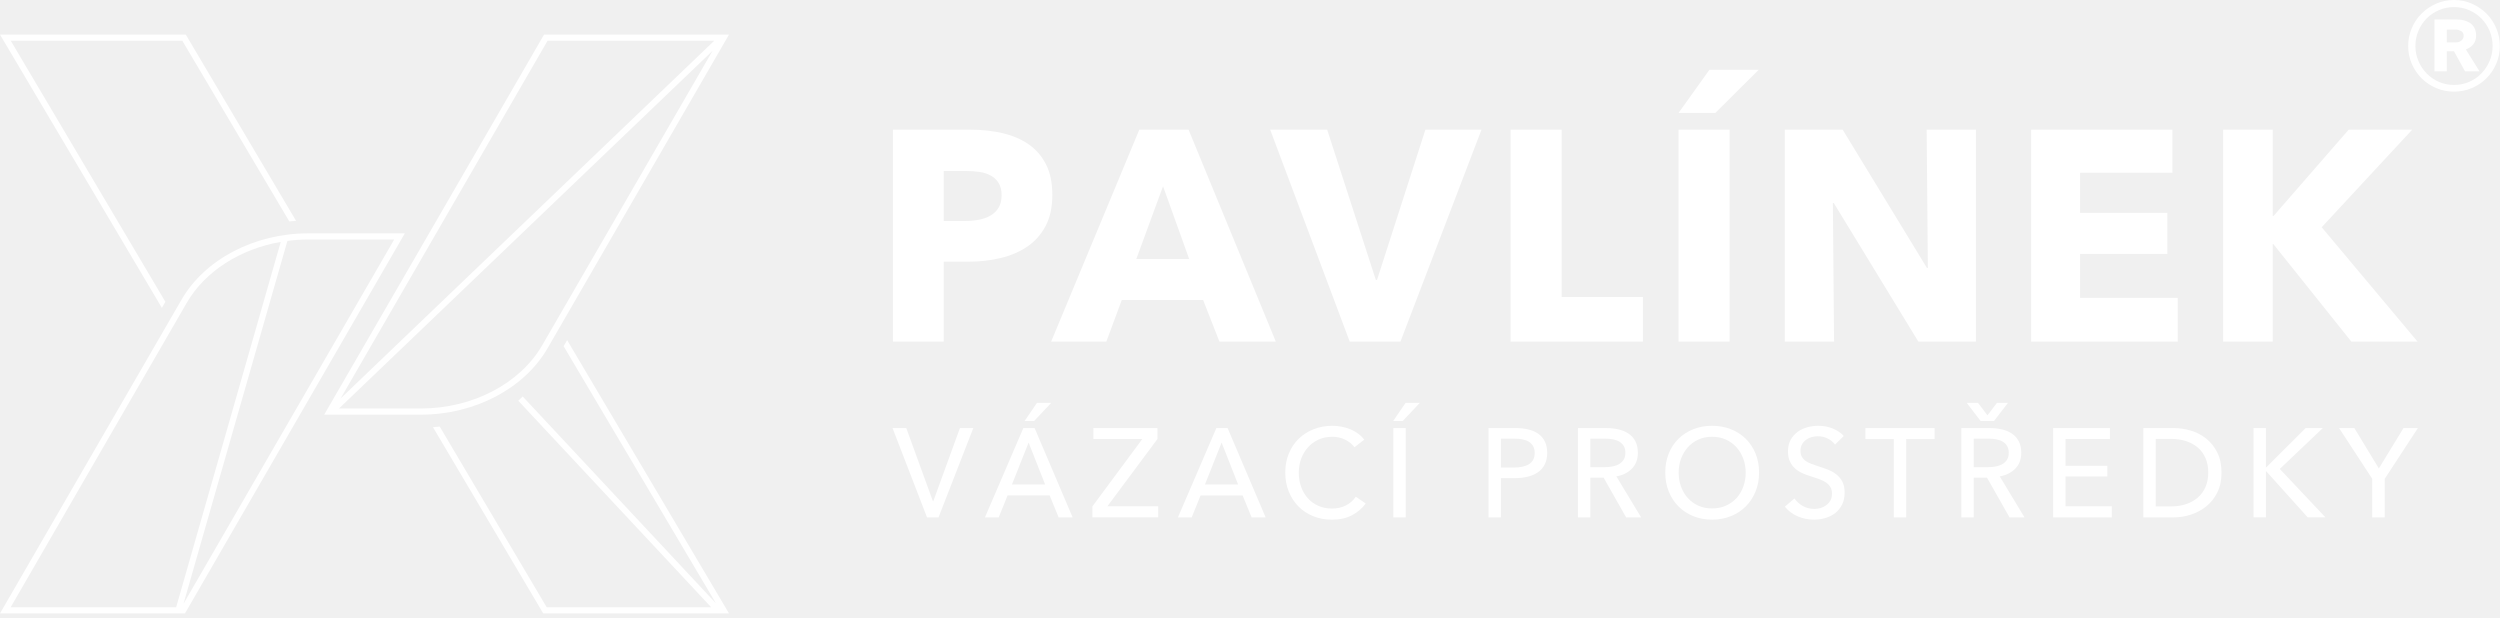
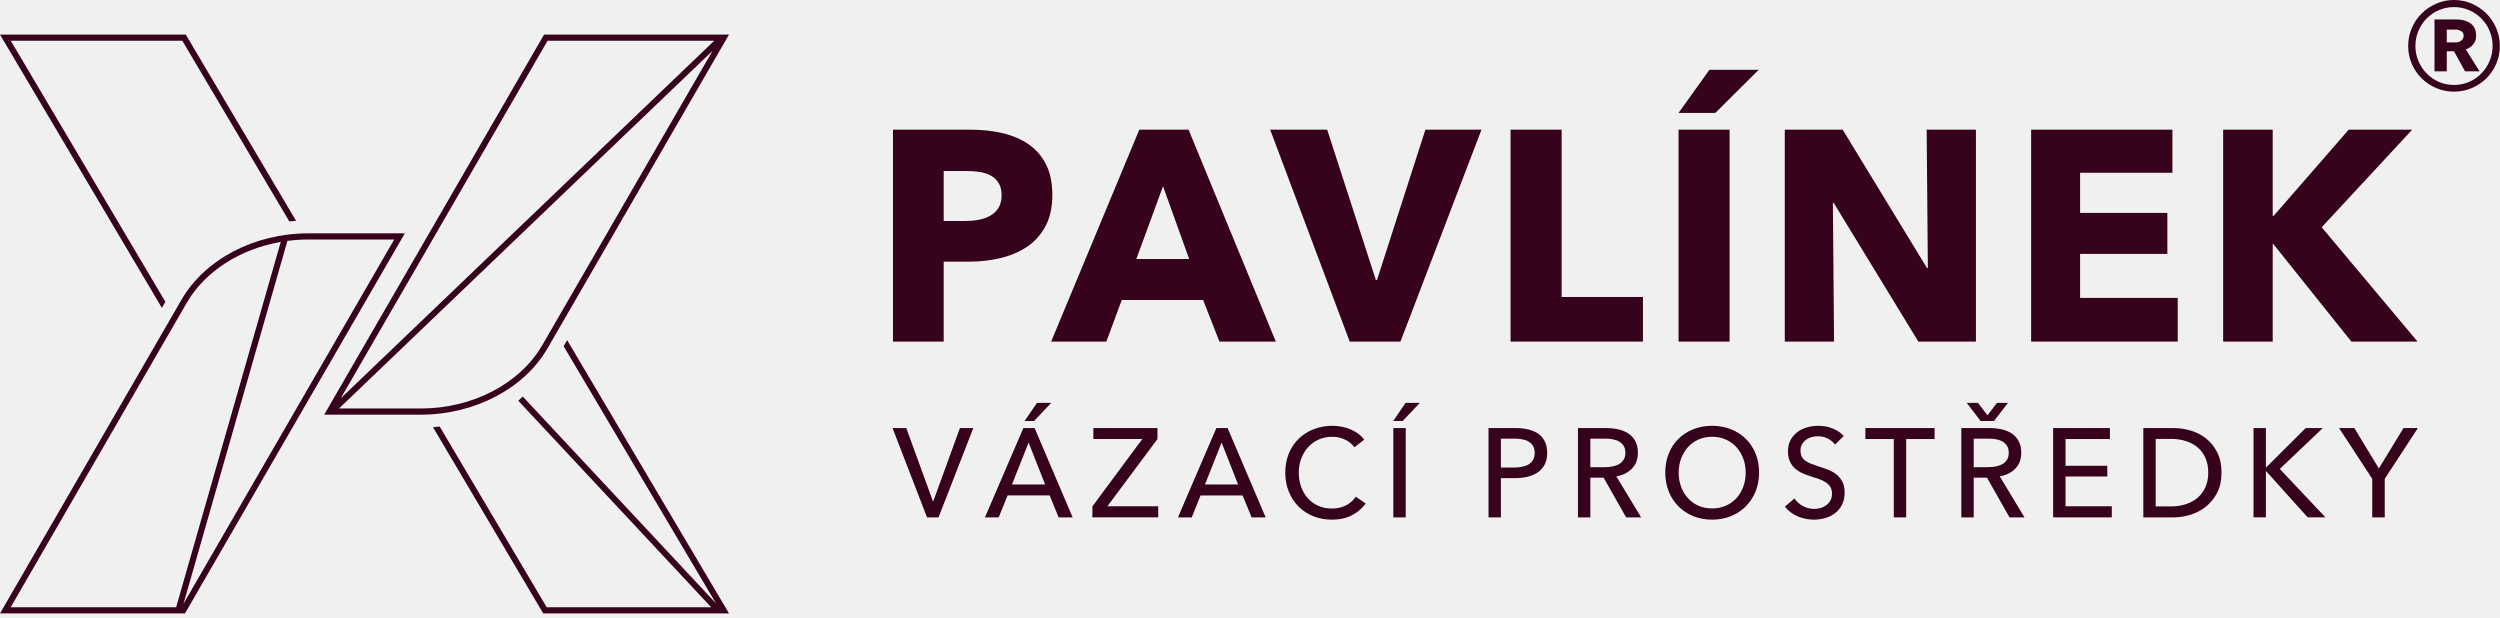
<svg xmlns="http://www.w3.org/2000/svg" fill="none" viewBox="0 0 579 143" height="143" width="579">
-   <path fill="white" d="M568.859 9.813C569.296 9.813 569.691 9.671 570.046 9.389C570.401 9.107 570.583 8.733 570.583 8.265C570.583 7.764 570.379 7.403 569.977 7.185C569.575 6.966 569.202 6.856 568.859 6.856H566.674V9.813H568.859ZM570.906 16.526L568.348 11.878H566.674V16.526H563.83V4.509H568.954C569.512 4.509 570.056 4.572 570.583 4.696C571.111 4.823 571.591 5.022 572.027 5.304C572.457 5.589 572.809 5.969 573.073 6.457C573.337 6.941 573.468 7.546 573.468 8.265C573.468 9.078 573.242 9.75 572.793 10.282C572.341 10.814 571.776 11.206 571.095 11.46L574.263 16.526H570.906ZM559.409 10.659C559.409 11.878 559.641 13.037 560.109 14.132C560.574 15.231 561.208 16.194 562.015 17.017C562.822 17.85 563.77 18.499 564.859 18.971C565.943 19.436 567.104 19.674 568.348 19.674C569.588 19.674 570.753 19.436 571.839 18.971C572.925 18.499 573.873 17.85 574.68 17.017C575.484 16.194 576.121 15.231 576.589 14.132C577.051 13.037 577.289 11.878 577.289 10.659C577.289 9.408 577.051 8.233 576.589 7.137C576.121 6.042 575.484 5.089 574.68 4.272C573.873 3.461 572.925 2.818 571.839 2.35C570.753 1.878 569.588 1.643 568.348 1.643C567.104 1.643 565.943 1.878 564.859 2.35C563.77 2.818 562.822 3.461 562.015 4.272C561.208 5.089 560.574 6.042 560.109 7.137C559.641 8.233 559.409 9.408 559.409 10.659ZM557.732 10.659C557.732 9.189 558.015 7.802 558.574 6.504C559.13 5.206 559.892 4.079 560.853 3.125C561.814 2.169 562.941 1.412 564.228 0.845C565.516 0.282 566.888 0 568.348 0C569.808 0 571.18 0.282 572.467 0.845C573.754 1.412 574.881 2.169 575.845 3.125C576.803 4.079 577.566 5.206 578.121 6.504C578.683 7.802 578.963 9.189 578.963 10.659C578.963 12.128 578.683 13.509 578.121 14.788C577.566 16.073 576.803 17.195 575.845 18.148C574.881 19.104 573.754 19.854 572.467 20.399C571.18 20.95 569.808 21.226 568.348 21.226C566.888 21.226 565.516 20.95 564.228 20.399C562.941 19.854 561.814 19.104 560.853 18.148C559.892 17.195 559.13 16.073 558.574 14.788C558.015 13.509 557.732 12.128 557.732 10.659Z" />
-   <path fill="white" d="M231.969 45.215C231.969 44.059 231.739 43.112 231.278 42.371C230.823 41.633 230.204 41.057 229.422 40.639C228.644 40.221 227.761 39.946 226.779 39.81C225.793 39.67 224.772 39.601 223.721 39.601H218.562V51.178H223.514C224.612 51.178 225.667 51.086 226.672 50.899C227.683 50.712 228.587 50.392 229.391 49.927C230.191 49.468 230.823 48.853 231.278 48.09C231.739 47.33 231.969 46.368 231.969 45.215ZM243.72 45.148C243.72 48.011 243.193 50.427 242.138 52.39C241.086 54.354 239.664 55.937 237.88 57.14C236.091 58.343 234.028 59.217 231.692 59.775C229.356 60.326 226.929 60.604 224.408 60.604H218.562V79.113H206.811V30.031H224.681C227.338 30.031 229.824 30.297 232.141 30.829C234.452 31.361 236.471 32.216 238.188 33.394C239.906 34.572 241.259 36.124 242.241 38.039C243.227 39.958 243.72 42.327 243.72 45.148Z" />
-   <path fill="white" d="M269.36 43.135L263.172 59.981H275.41L269.36 43.135ZM282.418 79.113L278.641 69.477H259.806L256.23 79.113H243.445L263.863 30.031H275.272L295.479 79.113H282.418Z" />
-   <path fill="white" d="M324.346 79.113H312.594L294.174 30.031H307.373L318.644 64.832H318.917L330.123 30.031H343.115L324.346 79.113Z" />
-   <path fill="white" d="M349.848 79.113V30.031H361.675V68.784H380.506V79.113H349.848Z" />
-   <path fill="white" d="M388.752 30.03H400.576V79.112H388.752V30.03ZM397.276 26.151H388.752L395.901 16.164H407.31L397.276 26.151Z" />
-   <path fill="white" d="M444.29 79.113L424.702 47.017H424.495L424.768 79.113H413.355V30.031H426.762L446.284 62.061H446.491L446.215 30.031H457.625V79.113H444.29Z" />
-   <path fill="white" d="M470.41 79.113V30.031H503.128V40.012H481.751V49.306H501.961V58.803H481.751V68.993H504.362V79.113H470.41Z" />
-   <path fill="white" d="M544.576 79.113L526.498 56.513H526.359V79.113H514.881V30.031H526.359V50H526.57L543.957 30.031H558.666L537.703 52.631L559.903 79.113H544.576Z" />
-   <path fill="white" d="M216.062 116.084H216.15L222.319 99.137H225.418L217.365 119.824H214.699L206.709 99.137H209.893L216.062 116.084Z" />
-   <path fill="white" d="M239.5 97.502H237.299L240.165 93.297H243.468L239.5 97.502ZM234.373 112.201H242.049L238.225 102.496L234.373 112.201ZM231.302 119.823H228.115L237.007 99.139H239.616L248.422 119.823H245.179L243.094 114.738H233.358L231.302 119.823Z" />
-   <path fill="white" d="M268.062 101.679L256.474 117.253H268.238V119.821H252.998V117.284L264.558 101.679H253.227V99.137H268.062V101.679Z" />
-   <path fill="white" d="M279.07 112.203H286.746L282.925 102.5L279.07 112.203ZM275.999 119.825H272.812L281.707 99.141H284.313L293.123 119.825H289.873L287.789 114.742H278.056L275.999 119.825Z" />
-   <path fill="white" d="M316.299 116.612C315.485 117.724 314.434 118.626 313.137 119.316C311.847 120.007 310.293 120.355 308.475 120.355C306.911 120.355 305.467 120.086 304.142 119.551C302.82 119.015 301.68 118.262 300.723 117.299C299.768 116.333 299.021 115.184 298.481 113.851C297.938 112.518 297.668 111.052 297.668 109.452C297.668 107.837 297.944 106.362 298.494 105.029C299.046 103.692 299.809 102.556 300.786 101.612C301.759 100.665 302.911 99.927 304.249 99.402C305.58 98.876 307.024 98.613 308.594 98.613C309.288 98.613 309.988 98.683 310.707 98.819C311.42 98.955 312.107 99.158 312.763 99.43C313.417 99.706 314.019 100.045 314.556 100.444C315.096 100.839 315.561 101.302 315.95 101.827L313.687 103.582C313.187 102.882 312.478 102.299 311.561 101.843C310.644 101.384 309.655 101.156 308.594 101.156C307.392 101.156 306.318 101.374 305.363 101.815C304.406 102.255 303.589 102.85 302.911 103.613C302.236 104.373 301.715 105.25 301.348 106.254C300.98 107.258 300.798 108.325 300.798 109.452C300.798 110.621 300.977 111.713 301.335 112.727C301.693 113.74 302.205 114.62 302.87 115.368C303.536 116.121 304.346 116.71 305.304 117.138C306.261 117.568 307.329 117.78 308.506 117.78C309.661 117.78 310.716 117.546 311.661 117.081C312.61 116.612 313.391 115.931 314.007 115.035L316.299 116.612Z" />
-   <path fill="white" d="M325.566 119.823H322.696V99.139H325.566V119.823ZM324.869 97.502H322.668L325.534 93.297H328.837L324.869 97.502Z" />
-   <path fill="white" d="M347.612 108.285H350.654C351.348 108.285 351.992 108.218 352.579 108.092C353.169 107.965 353.675 107.772 354.098 107.509C354.525 107.246 354.855 106.901 355.084 106.474C355.317 106.043 355.433 105.517 355.433 104.894C355.433 104.27 355.31 103.747 355.072 103.332C354.83 102.911 354.5 102.572 354.086 102.307C353.671 102.044 353.172 101.863 352.594 101.752C352.014 101.645 351.386 101.594 350.711 101.594H347.612V108.285ZM344.742 99.137H351C352.105 99.137 353.106 99.248 354.014 99.476C354.921 99.697 355.693 100.042 356.331 100.511C356.968 100.977 357.461 101.572 357.809 102.294C358.155 103.016 358.331 103.88 358.331 104.894C358.331 105.926 358.142 106.813 357.766 107.553C357.389 108.291 356.864 108.896 356.199 109.365C355.533 109.83 354.742 110.179 353.825 110.403C352.908 110.625 351.916 110.736 350.855 110.736H347.612V119.824H344.742V99.137Z" />
-   <path fill="white" d="M368.323 108.197H371.626C372.305 108.197 372.932 108.137 373.507 108.02C374.088 107.903 374.596 107.716 375.033 107.453C375.463 107.19 375.808 106.848 376.06 106.427C376.311 106.012 376.436 105.49 376.436 104.866C376.436 104.242 376.311 103.723 376.06 103.302C375.808 102.884 375.472 102.551 375.061 102.298C374.647 102.044 374.154 101.864 373.598 101.756C373.036 101.649 372.446 101.595 371.827 101.595H368.323V108.197ZM368.323 119.825H365.457V99.141H372.031C373.014 99.141 373.953 99.242 374.841 99.445C375.73 99.654 376.505 99.977 377.174 100.426C377.84 100.873 378.367 101.462 378.753 102.193C379.14 102.925 379.331 103.815 379.331 104.866C379.331 106.386 378.866 107.611 377.94 108.545C377.017 109.483 375.818 110.078 374.352 110.331L380.085 119.825H376.612L371.394 110.623H368.323V119.825Z" />
-   <path fill="white" d="M404.306 109.452C404.306 108.325 404.118 107.258 403.751 106.251C403.387 105.25 402.865 104.373 402.19 103.61C401.512 102.85 400.699 102.255 399.741 101.815C398.787 101.375 397.707 101.156 396.514 101.156C395.333 101.156 394.269 101.375 393.311 101.815C392.354 102.255 391.544 102.85 390.878 103.61C390.212 104.373 389.694 105.25 389.327 106.251C388.96 107.258 388.778 108.325 388.778 109.452C388.778 110.602 388.96 111.682 389.327 112.695C389.694 113.708 390.216 114.592 390.894 115.339C391.566 116.093 392.379 116.679 393.327 117.109C394.272 117.54 395.333 117.752 396.514 117.752C397.691 117.752 398.762 117.54 399.726 117.109C400.693 116.679 401.512 116.093 402.19 115.339C402.865 114.592 403.387 113.708 403.751 112.695C404.118 111.682 404.306 110.602 404.306 109.452ZM407.402 109.452C407.402 111.051 407.126 112.518 406.58 113.851C406.027 115.184 405.27 116.333 404.306 117.299C403.336 118.262 402.19 119.015 400.856 119.547C399.525 120.083 398.077 120.352 396.514 120.352C394.95 120.352 393.503 120.083 392.181 119.547C390.856 119.015 389.713 118.262 388.749 117.299C387.782 116.333 387.029 115.184 386.489 113.851C385.946 112.518 385.676 111.051 385.676 109.452C385.676 107.834 385.946 106.359 386.489 105.029C387.029 103.692 387.782 102.553 388.749 101.609C389.713 100.665 390.856 99.927 392.181 99.402C393.503 98.876 394.95 98.613 396.514 98.613C398.077 98.613 399.525 98.876 400.856 99.402C402.19 99.927 403.336 100.665 404.306 101.609C405.27 102.553 406.027 103.692 406.58 105.029C407.126 106.359 407.402 107.834 407.402 109.452Z" />
-   <path fill="white" d="M424.99 102.967C424.582 102.4 424.032 101.938 423.338 101.58C422.641 101.219 421.859 101.039 420.993 101.039C420.525 101.039 420.06 101.102 419.583 101.226C419.112 101.356 418.682 101.561 418.296 101.843C417.91 102.122 417.599 102.473 417.354 102.898C417.112 103.312 416.993 103.816 416.993 104.399C416.993 104.965 417.103 105.434 417.326 105.814C417.549 106.197 417.847 106.517 418.227 106.78C418.601 107.043 419.043 107.267 419.558 107.451C420.07 107.638 420.613 107.825 421.194 108.021C421.888 108.237 422.591 108.477 423.307 108.753C424.02 109.025 424.669 109.386 425.247 109.832C425.831 110.282 426.302 110.839 426.666 111.511C427.034 112.185 427.219 113.037 427.219 114.069C427.219 115.143 427.018 116.07 426.625 116.859C426.23 117.647 425.702 118.303 425.046 118.816C424.39 119.335 423.63 119.718 422.773 119.969C421.913 120.222 421.027 120.352 420.12 120.352C418.827 120.352 417.577 120.098 416.368 119.592C415.163 119.085 414.164 118.335 413.373 117.34L415.602 115.44C416.086 116.162 416.732 116.748 417.542 117.195C418.356 117.644 419.235 117.866 420.18 117.866C420.66 117.866 421.144 117.8 421.63 117.663C422.111 117.527 422.55 117.312 422.946 117.017C423.345 116.729 423.665 116.362 423.916 115.925C424.167 115.488 424.29 114.956 424.29 114.332C424.29 113.708 424.161 113.189 423.9 112.771C423.64 112.35 423.288 111.995 422.842 111.704C422.4 111.409 421.885 111.162 421.294 110.957C420.707 110.754 420.086 110.545 419.426 110.33C418.77 110.136 418.12 109.896 417.483 109.614C416.845 109.332 416.277 108.971 415.775 108.531C415.272 108.094 414.867 107.552 414.56 106.91C414.249 106.267 414.095 105.472 414.095 104.516C414.095 103.483 414.305 102.597 414.72 101.853C415.131 101.115 415.674 100.504 416.34 100.016C417.006 99.528 417.759 99.174 418.601 98.949C419.439 98.727 420.286 98.613 421.134 98.613C422.33 98.613 423.454 98.825 424.497 99.256C425.539 99.684 426.377 100.26 427.018 100.979L424.99 102.967Z" />
-   <path fill="white" d="M441.473 119.825H438.603V101.683H432.025V99.141H448.047V101.683H441.473V119.825Z" />
-   <path fill="white" d="M457.113 108.196H460.416C461.094 108.196 461.722 108.135 462.299 108.018C462.877 107.901 463.386 107.714 463.822 107.451C464.255 107.189 464.597 106.847 464.849 106.426C465.1 106.011 465.225 105.488 465.225 104.864C465.225 104.24 465.1 103.721 464.849 103.3C464.597 102.882 464.262 102.55 463.85 102.296C463.436 102.043 462.943 101.862 462.387 101.755C461.825 101.647 461.235 101.593 460.616 101.593H457.113V108.196ZM461.806 97.502H458.707L455.489 93.297H458.098L460.299 96.188L462.503 93.297H465.05L461.806 97.502ZM457.113 119.823H454.246V99.139H460.82C461.806 99.139 462.742 99.241 463.63 99.443C464.519 99.652 465.294 99.975 465.963 100.425C466.629 100.871 467.156 101.46 467.542 102.192C467.929 102.923 468.123 103.813 468.123 104.864C468.123 106.384 467.659 107.61 466.729 108.544C465.806 109.481 464.607 110.076 463.141 110.33L468.874 119.823H465.401L460.186 110.621H457.113V119.823Z" />
-   <path fill="white" d="M478.375 117.253H489.094V119.824H475.506V99.137H488.658V101.68H478.375V107.873H488.052V110.356H478.375V117.253Z" />
-   <path fill="white" d="M499.261 117.285H502.856C504.09 117.285 505.233 117.108 506.288 116.759C507.339 116.408 508.244 115.901 509.01 115.24C509.773 114.578 510.366 113.761 510.793 112.782C511.217 111.81 511.43 110.711 511.43 109.483C511.43 108.197 511.217 107.067 510.793 106.094C510.366 105.119 509.773 104.305 509.01 103.653C508.244 103.001 507.339 102.504 506.288 102.165C505.233 101.823 504.09 101.652 502.856 101.652H499.261V117.285ZM496.395 99.141H503.434C504.746 99.141 506.058 99.334 507.374 99.723C508.686 100.113 509.876 100.727 510.937 101.563C511.999 102.402 512.856 103.476 513.515 104.777C514.171 106.085 514.501 107.652 514.501 109.483C514.501 111.256 514.171 112.789 513.515 114.084C512.856 115.379 511.999 116.449 510.937 117.298C509.876 118.143 508.686 118.78 507.374 119.198C506.058 119.616 504.746 119.825 503.434 119.825H496.395V99.141Z" />
-   <path fill="white" d="M524.784 108.253H524.844L533.996 99.137H537.965L527.999 108.605L538.574 119.821H534.461L524.844 109.13H524.784V119.821H521.918V99.137H524.784V108.253Z" />
-   <path fill="white" d="M552.305 119.825H549.407V110.889L541.73 99.141H545.266L550.942 108.491L556.65 99.141H559.981L552.305 110.889V119.825Z" />
-   <path fill="white" d="M38.304 69.896L2.493 9.437H42.225L67.006 51.283C67.524 51.226 68.046 51.175 68.567 51.14L43.029 8.012H0L37.49 71.302L38.304 69.896Z" />
-   <path fill="white" d="M125.579 79.959C120.433 88.86 109.41 94.607 97.495 94.607H78.513L165.022 11.776L125.579 79.959ZM126.816 9.436H165.415L78.899 92.27L126.816 9.436ZM126.003 8.008L75.084 96.035H97.495C109.906 96.035 121.406 90.006 126.803 80.677L168.84 8.008H126.003Z" />
-   <path fill="white" d="M42.501 139.825L66.564 55.791C68.133 55.585 69.732 55.471 71.349 55.471H91.295L42.501 139.825ZM43.261 70.12C47.481 62.827 55.65 57.653 65.022 56.022L40.794 140.645H2.465L43.261 70.12ZM71.349 54.043C58.934 54.043 47.434 60.072 42.043 69.404L0 142.07H42.837L93.759 54.043H71.349Z" />
-   <path fill="white" d="M131.35 78.777L130.537 80.183L165.821 139.743L121.062 91.827L120.032 92.808L164.712 140.643H126.616L101.838 98.793C101.32 98.85 100.799 98.901 100.277 98.939L125.812 142.068H168.841L131.35 78.777Z" />
+   <path fill="#37021C" d="M568.859 9.813C569.296 9.813 569.691 9.671 570.046 9.389C570.401 9.107 570.583 8.733 570.583 8.265C570.583 7.764 570.379 7.403 569.977 7.185C569.575 6.966 569.202 6.856 568.859 6.856H566.674V9.813H568.859ZM570.906 16.526L568.348 11.878H566.674V16.526H563.83V4.509H568.954C569.512 4.509 570.056 4.572 570.583 4.696C571.111 4.823 571.591 5.022 572.027 5.304C572.457 5.589 572.809 5.969 573.073 6.457C573.337 6.941 573.468 7.546 573.468 8.265C573.468 9.078 573.242 9.75 572.793 10.282C572.341 10.814 571.776 11.206 571.095 11.46L574.263 16.526H570.906ZM559.409 10.659C559.409 11.878 559.641 13.037 560.109 14.132C560.574 15.231 561.208 16.194 562.015 17.017C562.822 17.85 563.77 18.499 564.859 18.971C565.943 19.436 567.104 19.674 568.348 19.674C569.588 19.674 570.753 19.436 571.839 18.971C572.925 18.499 573.873 17.85 574.68 17.017C575.484 16.194 576.121 15.231 576.589 14.132C577.051 13.037 577.289 11.878 577.289 10.659C577.289 9.408 577.051 8.233 576.589 7.137C576.121 6.042 575.484 5.089 574.68 4.272C573.873 3.461 572.925 2.818 571.839 2.35C570.753 1.878 569.588 1.643 568.348 1.643C567.104 1.643 565.943 1.878 564.859 2.35C563.77 2.818 562.822 3.461 562.015 4.272C561.208 5.089 560.574 6.042 560.109 7.137C559.641 8.233 559.409 9.408 559.409 10.659ZM557.732 10.659C557.732 9.189 558.015 7.802 558.574 6.504C559.13 5.206 559.892 4.079 560.853 3.125C561.814 2.169 562.941 1.412 564.228 0.845C565.516 0.282 566.888 0 568.348 0C569.808 0 571.18 0.282 572.467 0.845C573.754 1.412 574.881 2.169 575.845 3.125C576.803 4.079 577.566 5.206 578.121 6.504C578.683 7.802 578.963 9.189 578.963 10.659C578.963 12.128 578.683 13.509 578.121 14.788C577.566 16.073 576.803 17.195 575.845 18.148C574.881 19.104 573.754 19.854 572.467 20.399C571.18 20.95 569.808 21.226 568.348 21.226C566.888 21.226 565.516 20.95 564.228 20.399C562.941 19.854 561.814 19.104 560.853 18.148C559.892 17.195 559.13 16.073 558.574 14.788C558.015 13.509 557.732 12.128 557.732 10.659Z" />
+   <path fill="#37021C" d="M231.969 45.215C231.969 44.059 231.739 43.112 231.278 42.371C230.823 41.633 230.204 41.057 229.422 40.639C228.644 40.221 227.761 39.946 226.779 39.81C225.793 39.67 224.772 39.601 223.721 39.601H218.562V51.178H223.514C224.612 51.178 225.667 51.086 226.672 50.899C227.683 50.712 228.587 50.392 229.391 49.927C230.191 49.468 230.823 48.853 231.278 48.09C231.739 47.33 231.969 46.368 231.969 45.215ZM243.72 45.148C243.72 48.011 243.193 50.427 242.138 52.39C241.086 54.354 239.664 55.937 237.88 57.14C236.091 58.343 234.028 59.217 231.692 59.775C229.356 60.326 226.929 60.604 224.408 60.604H218.562V79.113H206.811V30.031H224.681C227.338 30.031 229.824 30.297 232.141 30.829C234.452 31.361 236.471 32.216 238.188 33.394C239.906 34.572 241.259 36.124 242.241 38.039C243.227 39.958 243.72 42.327 243.72 45.148Z" />
+   <path fill="#37021C" d="M269.36 43.135L263.172 59.981H275.41L269.36 43.135ZM282.418 79.113L278.641 69.477H259.806L256.23 79.113H243.445L263.863 30.031H275.272L295.479 79.113H282.418Z" />
+   <path fill="#37021C" d="M324.346 79.113H312.594L294.174 30.031H307.373L318.644 64.832H318.917L330.123 30.031H343.115L324.346 79.113Z" />
+   <path fill="#37021C" d="M349.848 79.113V30.031H361.675V68.784H380.506V79.113H349.848Z" />
+   <path fill="#37021C" d="M388.752 30.03H400.576V79.112H388.752V30.03ZM397.276 26.151H388.752L395.901 16.164H407.31L397.276 26.151Z" />
+   <path fill="#37021C" d="M444.29 79.113L424.702 47.017H424.495L424.768 79.113H413.355V30.031H426.762L446.284 62.061H446.491L446.215 30.031H457.625V79.113H444.29Z" />
+   <path fill="#37021C" d="M470.41 79.113V30.031H503.128V40.012H481.751V49.306H501.961V58.803H481.751V68.993H504.362V79.113H470.41Z" />
+   <path fill="#37021C" d="M544.576 79.113L526.498 56.513H526.359V79.113H514.881V30.031H526.359V50H526.57L543.957 30.031H558.666L537.703 52.631L559.903 79.113H544.576Z" />
+   <path fill="#37021C" d="M216.062 116.084H216.15L222.319 99.137H225.418L217.365 119.824H214.699L206.709 99.137H209.893L216.062 116.084Z" />
+   <path fill="#37021C" d="M239.5 97.502H237.299L240.165 93.297H243.468L239.5 97.502ZM234.373 112.201H242.049L238.225 102.496L234.373 112.201ZM231.302 119.823H228.115L237.007 99.139H239.616L248.422 119.823H245.179L243.094 114.738H233.358L231.302 119.823Z" />
+   <path fill="#37021C" d="M268.062 101.679L256.474 117.253H268.238V119.821H252.998V117.284L264.558 101.679H253.227V99.137H268.062V101.679Z" />
+   <path fill="#37021C" d="M279.07 112.203H286.746L282.925 102.5L279.07 112.203ZM275.999 119.825H272.812L281.707 99.141H284.313L293.123 119.825H289.873L287.789 114.742H278.056L275.999 119.825Z" />
+   <path fill="#37021C" d="M316.299 116.612C315.485 117.724 314.434 118.626 313.137 119.316C311.847 120.007 310.293 120.355 308.475 120.355C306.911 120.355 305.467 120.086 304.142 119.551C302.82 119.015 301.68 118.262 300.723 117.299C299.768 116.333 299.021 115.184 298.481 113.851C297.938 112.518 297.668 111.052 297.668 109.452C297.668 107.837 297.944 106.362 298.494 105.029C299.046 103.692 299.809 102.556 300.786 101.612C301.759 100.665 302.911 99.927 304.249 99.402C305.58 98.876 307.024 98.613 308.594 98.613C309.288 98.613 309.988 98.683 310.707 98.819C311.42 98.955 312.107 99.158 312.763 99.43C313.417 99.706 314.019 100.045 314.556 100.444C315.096 100.839 315.561 101.302 315.95 101.827L313.687 103.582C313.187 102.882 312.478 102.299 311.561 101.843C310.644 101.384 309.655 101.156 308.594 101.156C307.392 101.156 306.318 101.374 305.363 101.815C304.406 102.255 303.589 102.85 302.911 103.613C302.236 104.373 301.715 105.25 301.348 106.254C300.98 107.258 300.798 108.325 300.798 109.452C300.798 110.621 300.977 111.713 301.335 112.727C301.693 113.74 302.205 114.62 302.87 115.368C303.536 116.121 304.346 116.71 305.304 117.138C306.261 117.568 307.329 117.78 308.506 117.78C309.661 117.78 310.716 117.546 311.661 117.081C312.61 116.612 313.391 115.931 314.007 115.035L316.299 116.612Z" />
+   <path fill="#37021C" d="M325.566 119.823H322.696V99.139H325.566V119.823ZM324.869 97.502H322.668L325.534 93.297H328.837L324.869 97.502Z" />
+   <path fill="#37021C" d="M347.612 108.285H350.654C351.348 108.285 351.992 108.218 352.579 108.092C353.169 107.965 353.675 107.772 354.098 107.509C354.525 107.246 354.855 106.901 355.084 106.474C355.317 106.043 355.433 105.517 355.433 104.894C355.433 104.27 355.31 103.747 355.072 103.332C354.83 102.911 354.5 102.572 354.086 102.307C353.671 102.044 353.172 101.863 352.594 101.752C352.014 101.645 351.386 101.594 350.711 101.594H347.612V108.285ZM344.742 99.137H351C352.105 99.137 353.106 99.248 354.014 99.476C354.921 99.697 355.693 100.042 356.331 100.511C356.968 100.977 357.461 101.572 357.809 102.294C358.155 103.016 358.331 103.88 358.331 104.894C358.331 105.926 358.142 106.813 357.766 107.553C357.389 108.291 356.864 108.896 356.199 109.365C355.533 109.83 354.742 110.179 353.825 110.403C352.908 110.625 351.916 110.736 350.855 110.736H347.612V119.824H344.742V99.137Z" />
+   <path fill="#37021C" d="M368.323 108.197H371.626C372.305 108.197 372.932 108.137 373.507 108.02C374.088 107.903 374.596 107.716 375.033 107.453C375.463 107.19 375.808 106.848 376.06 106.427C376.311 106.012 376.436 105.49 376.436 104.866C376.436 104.242 376.311 103.723 376.06 103.302C375.808 102.884 375.472 102.551 375.061 102.298C374.647 102.044 374.154 101.864 373.598 101.756C373.036 101.649 372.446 101.595 371.827 101.595H368.323V108.197ZM368.323 119.825H365.457V99.141H372.031C373.014 99.141 373.953 99.242 374.841 99.445C375.73 99.654 376.505 99.977 377.174 100.426C377.84 100.873 378.367 101.462 378.753 102.193C379.14 102.925 379.331 103.815 379.331 104.866C379.331 106.386 378.866 107.611 377.94 108.545C377.017 109.483 375.818 110.078 374.352 110.331L380.085 119.825H376.612L371.394 110.623H368.323V119.825Z" />
+   <path fill="#37021C" d="M404.306 109.452C404.306 108.325 404.118 107.258 403.751 106.251C403.387 105.25 402.865 104.373 402.19 103.61C401.512 102.85 400.699 102.255 399.741 101.815C398.787 101.375 397.707 101.156 396.514 101.156C395.333 101.156 394.269 101.375 393.311 101.815C392.354 102.255 391.544 102.85 390.878 103.61C390.212 104.373 389.694 105.25 389.327 106.251C388.96 107.258 388.778 108.325 388.778 109.452C388.778 110.602 388.96 111.682 389.327 112.695C389.694 113.708 390.216 114.592 390.894 115.339C391.566 116.093 392.379 116.679 393.327 117.109C394.272 117.54 395.333 117.752 396.514 117.752C397.691 117.752 398.762 117.54 399.726 117.109C400.693 116.679 401.512 116.093 402.19 115.339C402.865 114.592 403.387 113.708 403.751 112.695C404.118 111.682 404.306 110.602 404.306 109.452ZM407.402 109.452C407.402 111.051 407.126 112.518 406.58 113.851C406.027 115.184 405.27 116.333 404.306 117.299C403.336 118.262 402.19 119.015 400.856 119.547C399.525 120.083 398.077 120.352 396.514 120.352C394.95 120.352 393.503 120.083 392.181 119.547C390.856 119.015 389.713 118.262 388.749 117.299C387.782 116.333 387.029 115.184 386.489 113.851C385.946 112.518 385.676 111.051 385.676 109.452C385.676 107.834 385.946 106.359 386.489 105.029C387.029 103.692 387.782 102.553 388.749 101.609C389.713 100.665 390.856 99.927 392.181 99.402C393.503 98.876 394.95 98.613 396.514 98.613C398.077 98.613 399.525 98.876 400.856 99.402C402.19 99.927 403.336 100.665 404.306 101.609C405.27 102.553 406.027 103.692 406.58 105.029C407.126 106.359 407.402 107.834 407.402 109.452Z" />
+   <path fill="#37021C" d="M424.99 102.967C424.582 102.4 424.032 101.938 423.338 101.58C422.641 101.219 421.859 101.039 420.993 101.039C420.525 101.039 420.06 101.102 419.583 101.226C419.112 101.356 418.682 101.561 418.296 101.843C417.91 102.122 417.599 102.473 417.354 102.898C417.112 103.312 416.993 103.816 416.993 104.399C416.993 104.965 417.103 105.434 417.326 105.814C417.549 106.197 417.847 106.517 418.227 106.78C418.601 107.043 419.043 107.267 419.558 107.451C420.07 107.638 420.613 107.825 421.194 108.021C421.888 108.237 422.591 108.477 423.307 108.753C424.02 109.025 424.669 109.386 425.247 109.832C425.831 110.282 426.302 110.839 426.666 111.511C427.034 112.185 427.219 113.037 427.219 114.069C427.219 115.143 427.018 116.07 426.625 116.859C426.23 117.647 425.702 118.303 425.046 118.816C424.39 119.335 423.63 119.718 422.773 119.969C421.913 120.222 421.027 120.352 420.12 120.352C418.827 120.352 417.577 120.098 416.368 119.592C415.163 119.085 414.164 118.335 413.373 117.34L415.602 115.44C416.086 116.162 416.732 116.748 417.542 117.195C418.356 117.644 419.235 117.866 420.18 117.866C420.66 117.866 421.144 117.8 421.63 117.663C422.111 117.527 422.55 117.312 422.946 117.017C423.345 116.729 423.665 116.362 423.916 115.925C424.167 115.488 424.29 114.956 424.29 114.332C424.29 113.708 424.161 113.189 423.9 112.771C423.64 112.35 423.288 111.995 422.842 111.704C422.4 111.409 421.885 111.162 421.294 110.957C420.707 110.754 420.086 110.545 419.426 110.33C418.77 110.136 418.12 109.896 417.483 109.614C416.845 109.332 416.277 108.971 415.775 108.531C415.272 108.094 414.867 107.552 414.56 106.91C414.249 106.267 414.095 105.472 414.095 104.516C414.095 103.483 414.305 102.597 414.72 101.853C415.131 101.115 415.674 100.504 416.34 100.016C417.006 99.528 417.759 99.174 418.601 98.949C419.439 98.727 420.286 98.613 421.134 98.613C422.33 98.613 423.454 98.825 424.497 99.256C425.539 99.684 426.377 100.26 427.018 100.979L424.99 102.967Z" />
+   <path fill="#37021C" d="M441.473 119.825H438.603V101.683H432.025V99.141H448.047V101.683H441.473V119.825Z" />
+   <path fill="#37021C" d="M457.113 108.196H460.416C461.094 108.196 461.722 108.135 462.299 108.018C462.877 107.901 463.386 107.714 463.822 107.451C464.255 107.189 464.597 106.847 464.849 106.426C465.1 106.011 465.225 105.488 465.225 104.864C465.225 104.24 465.1 103.721 464.849 103.3C464.597 102.882 464.262 102.55 463.85 102.296C463.436 102.043 462.943 101.862 462.387 101.755C461.825 101.647 461.235 101.593 460.616 101.593H457.113V108.196ZM461.806 97.502H458.707L455.489 93.297H458.098L460.299 96.188L462.503 93.297H465.05L461.806 97.502ZM457.113 119.823H454.246V99.139H460.82C461.806 99.139 462.742 99.241 463.63 99.443C464.519 99.652 465.294 99.975 465.963 100.425C466.629 100.871 467.156 101.46 467.542 102.192C467.929 102.923 468.123 103.813 468.123 104.864C468.123 106.384 467.659 107.61 466.729 108.544C465.806 109.481 464.607 110.076 463.141 110.33L468.874 119.823H465.401L460.186 110.621H457.113V119.823Z" />
+   <path fill="#37021C" d="M478.375 117.253H489.094V119.824H475.506V99.137H488.658V101.68H478.375V107.873H488.052V110.356H478.375V117.253Z" />
+   <path fill="#37021C" d="M499.261 117.285H502.856C504.09 117.285 505.233 117.108 506.288 116.759C507.339 116.408 508.244 115.901 509.01 115.24C509.773 114.578 510.366 113.761 510.793 112.782C511.217 111.81 511.43 110.711 511.43 109.483C511.43 108.197 511.217 107.067 510.793 106.094C510.366 105.119 509.773 104.305 509.01 103.653C508.244 103.001 507.339 102.504 506.288 102.165C505.233 101.823 504.09 101.652 502.856 101.652H499.261V117.285ZM496.395 99.141H503.434C504.746 99.141 506.058 99.334 507.374 99.723C508.686 100.113 509.876 100.727 510.937 101.563C511.999 102.402 512.856 103.476 513.515 104.777C514.171 106.085 514.501 107.652 514.501 109.483C514.501 111.256 514.171 112.789 513.515 114.084C512.856 115.379 511.999 116.449 510.937 117.298C509.876 118.143 508.686 118.78 507.374 119.198C506.058 119.616 504.746 119.825 503.434 119.825H496.395V99.141Z" />
+   <path fill="#37021C" d="M524.784 108.253H524.844L533.996 99.137H537.965L527.999 108.605L538.574 119.821H534.461L524.844 109.13H524.784V119.821H521.918V99.137H524.784V108.253Z" />
+   <path fill="#37021C" d="M552.305 119.825H549.407V110.889L541.73 99.141H545.266L550.942 108.491L556.65 99.141H559.981L552.305 110.889V119.825Z" />
+   <path fill="#37021C" d="M38.304 69.896L2.493 9.437H42.225L67.006 51.283C67.524 51.226 68.046 51.175 68.567 51.14L43.029 8.012H0L37.49 71.302L38.304 69.896Z" />
+   <path fill="#37021C" d="M125.579 79.959C120.433 88.86 109.41 94.607 97.495 94.607H78.513L165.022 11.776L125.579 79.959ZM126.816 9.436H165.415L78.899 92.27L126.816 9.436ZM126.003 8.008L75.084 96.035H97.495C109.906 96.035 121.406 90.006 126.803 80.677L168.84 8.008H126.003Z" />
+   <path fill="#37021C" d="M42.501 139.825L66.564 55.791C68.133 55.585 69.732 55.471 71.349 55.471H91.295L42.501 139.825ZM43.261 70.12C47.481 62.827 55.65 57.653 65.022 56.022L40.794 140.645H2.465L43.261 70.12ZM71.349 54.043C58.934 54.043 47.434 60.072 42.043 69.404L0 142.07H42.837L93.759 54.043H71.349Z" />
+   <path fill="#37021C" d="M131.35 78.777L130.537 80.183L165.821 139.743L121.062 91.827L120.032 92.808L164.712 140.643H126.616L101.838 98.793C101.32 98.85 100.799 98.901 100.277 98.939L125.812 142.068H168.841L131.35 78.777Z" />
</svg>
